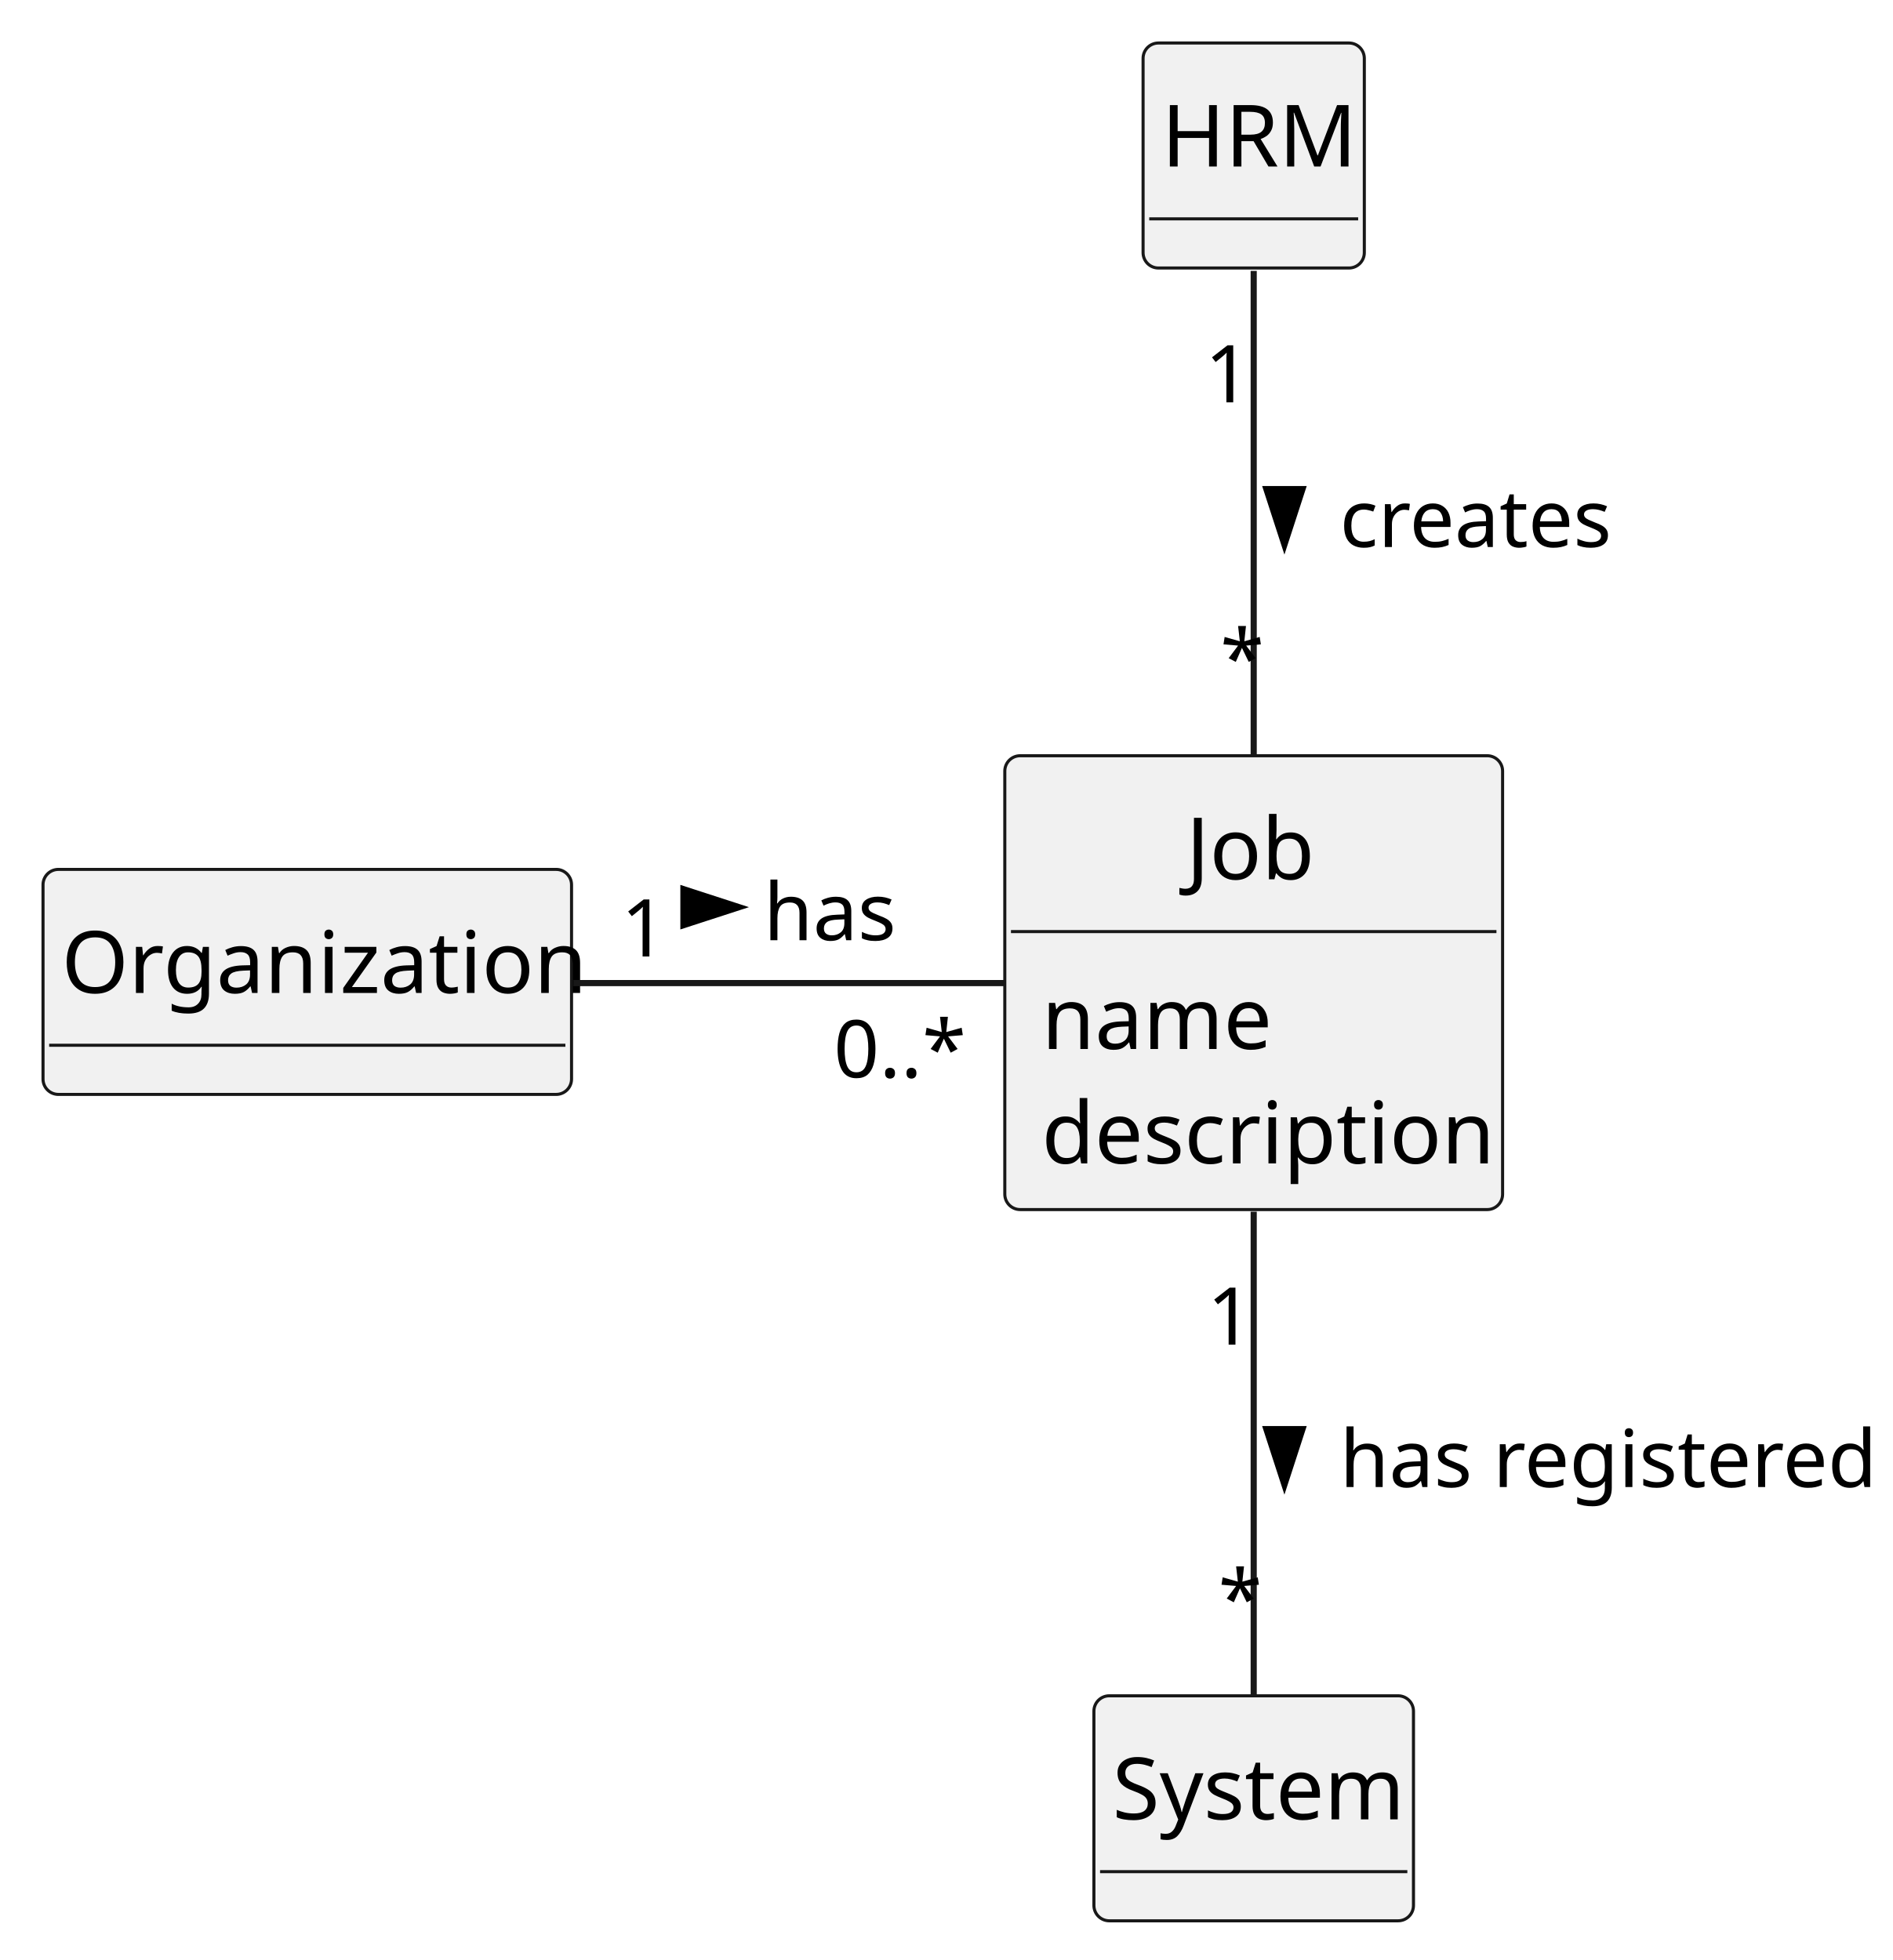
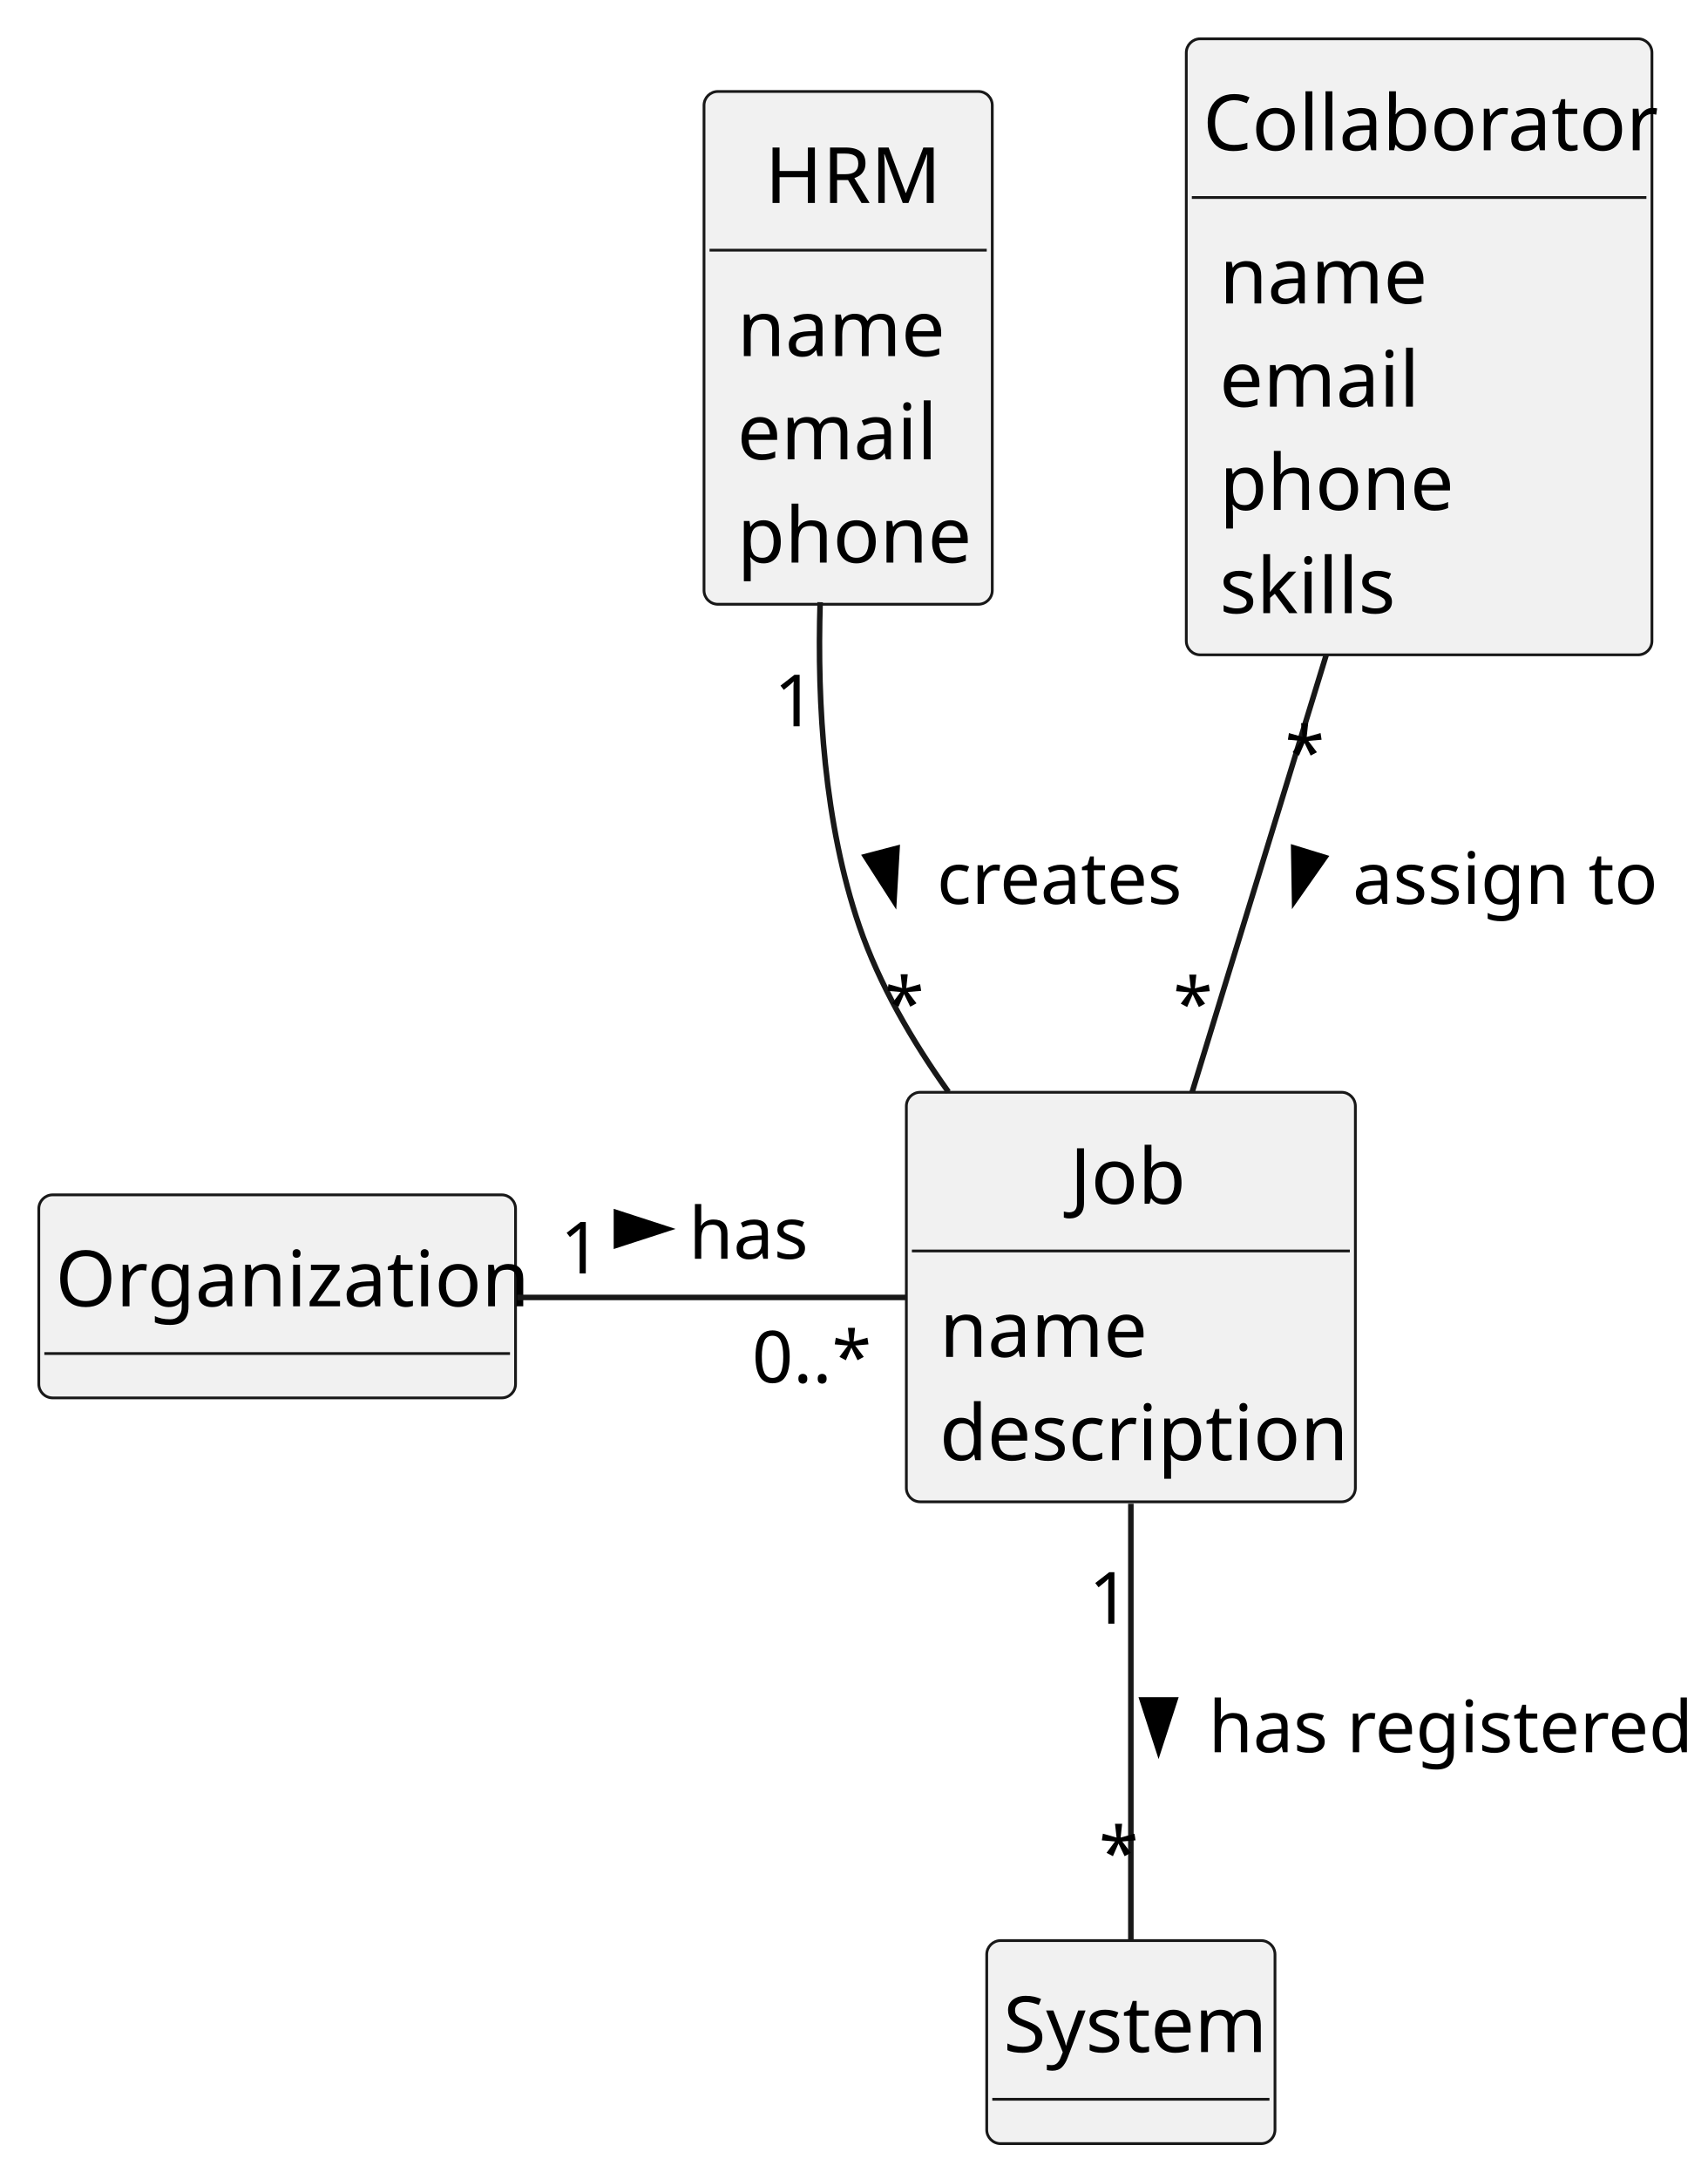
- <svg xmlns="http://www.w3.org/2000/svg" contentStyleType="text/css" height="319px" preserveAspectRatio="none" style="width:308px;height:319px;background:#FFFFFF;" version="1.1" viewBox="0 0 308 319" width="308px" zoomAndPan="magnify">
+ <svg xmlns="http://www.w3.org/2000/svg" contentStyleType="text/css" height="393px" preserveAspectRatio="none" style="width:308px;height:393px;background:#FFFFFF;" version="1.1" viewBox="0 0 308 393" width="308px" zoomAndPan="magnify">
  <defs />
  <g>
    <g id="elem_Organization">
-       <rect codeLine="18" fill="#F1F1F1" height="36.621" id="Organization" rx="2.5" ry="2.5" style="stroke:#181818;stroke-width:0.5;" width="86" x="7" y="141.5" />
-       <text fill="#000000" font-family="sans-serif" font-size="14" lengthAdjust="spacing" textLength="80" x="10" y="161.607">Organization</text>
-       <line style="stroke:#181818;stroke-width:0.5;" x1="8" x2="92" y1="170.121" y2="170.121" />
+       <rect codeLine="18" fill="#F1F1F1" height="36.621" id="Organization" rx="2.5" ry="2.5" style="stroke:#181818;stroke-width:0.5;" width="86" x="7" y="215.5" />
+       <text fill="#000000" font-family="sans-serif" font-size="14" lengthAdjust="spacing" textLength="80" x="10" y="235.607">Organization</text>
+       <line style="stroke:#181818;stroke-width:0.5;" x1="8" x2="92" y1="244.121" y2="244.121" />
    </g>
    <g id="elem_Job">
-       <rect codeLine="22" fill="#F1F1F1" height="73.863" id="Job" rx="2.5" ry="2.5" style="stroke:#181818;stroke-width:0.5;" width="81" x="163.5" y="123" />
-       <text fill="#000000" font-family="sans-serif" font-size="14" lengthAdjust="spacing" textLength="22" x="193" y="143.107">Job</text>
-       <line style="stroke:#181818;stroke-width:0.5;" x1="164.5" x2="243.5" y1="151.621" y2="151.621" />
-       <text fill="#000000" font-family="sans-serif" font-size="14" lengthAdjust="spacing" textLength="35" x="169.5" y="170.728">name</text>
-       <text fill="#000000" font-family="sans-serif" font-size="14" lengthAdjust="spacing" textLength="69" x="169.5" y="189.35">description</text>
+       <rect codeLine="22" fill="#F1F1F1" height="73.863" id="Job" rx="2.5" ry="2.5" style="stroke:#181818;stroke-width:0.5;" width="81" x="163.5" y="197" />
+       <text fill="#000000" font-family="sans-serif" font-size="14" lengthAdjust="spacing" textLength="22" x="193" y="217.107">Job</text>
+       <line style="stroke:#181818;stroke-width:0.5;" x1="164.5" x2="243.5" y1="225.621" y2="225.621" />
+       <text fill="#000000" font-family="sans-serif" font-size="14" lengthAdjust="spacing" textLength="35" x="169.5" y="244.728">name</text>
+       <text fill="#000000" font-family="sans-serif" font-size="14" lengthAdjust="spacing" textLength="69" x="169.5" y="263.35">description</text>
    </g>
    <g id="elem_HRM">
-       <rect codeLine="32" fill="#F1F1F1" height="36.621" id="HRM" rx="2.5" ry="2.5" style="stroke:#181818;stroke-width:0.5;" width="36" x="186" y="7" />
-       <text fill="#000000" font-family="sans-serif" font-size="14" lengthAdjust="spacing" textLength="30" x="189" y="27.107">HRM</text>
-       <line style="stroke:#181818;stroke-width:0.5;" x1="187" x2="221" y1="35.621" y2="35.621" />
+       <rect codeLine="32" fill="#F1F1F1" height="92.484" id="HRM" rx="2.5" ry="2.5" style="stroke:#181818;stroke-width:0.5;" width="52" x="127" y="16.5" />
+       <text fill="#000000" font-family="sans-serif" font-size="14" lengthAdjust="spacing" textLength="30" x="138" y="36.607">HRM</text>
+       <line style="stroke:#181818;stroke-width:0.5;" x1="128" x2="178" y1="45.121" y2="45.121" />
+       <text fill="#000000" font-family="sans-serif" font-size="14" lengthAdjust="spacing" textLength="35" x="133" y="64.228">name</text>
+       <text fill="#000000" font-family="sans-serif" font-size="14" lengthAdjust="spacing" textLength="33" x="133" y="82.85">email</text>
+       <text fill="#000000" font-family="sans-serif" font-size="14" lengthAdjust="spacing" textLength="40" x="133" y="101.471">phone</text>
+     </g>
+     <g id="elem_Collaborator">
+       <rect codeLine="38" fill="#F1F1F1" height="111.106" id="Collaborator" rx="2.5" ry="2.5" style="stroke:#181818;stroke-width:0.5;" width="84" x="214" y="7" />
+       <text fill="#000000" font-family="sans-serif" font-size="14" lengthAdjust="spacing" textLength="78" x="217" y="27.107">Collaborator</text>
+       <line style="stroke:#181818;stroke-width:0.5;" x1="215" x2="297" y1="35.621" y2="35.621" />
+       <text fill="#000000" font-family="sans-serif" font-size="14" lengthAdjust="spacing" textLength="35" x="220" y="54.728">name</text>
+       <text fill="#000000" font-family="sans-serif" font-size="14" lengthAdjust="spacing" textLength="33" x="220" y="73.35">email</text>
+       <text fill="#000000" font-family="sans-serif" font-size="14" lengthAdjust="spacing" textLength="40" x="220" y="91.971">phone</text>
+       <text fill="#000000" font-family="sans-serif" font-size="14" lengthAdjust="spacing" textLength="30" x="220" y="110.592">skills</text>
    </g>
    <g id="elem_System">
-       <rect fill="#F1F1F1" height="36.621" id="System" rx="2.5" ry="2.5" style="stroke:#181818;stroke-width:0.5;" width="52" x="178" y="276" />
-       <text fill="#000000" font-family="sans-serif" font-size="14" lengthAdjust="spacing" textLength="46" x="181" y="296.107">System</text>
-       <line style="stroke:#181818;stroke-width:0.5;" x1="179" x2="229" y1="304.621" y2="304.621" />
+       <rect fill="#F1F1F1" height="36.621" id="System" rx="2.5" ry="2.5" style="stroke:#181818;stroke-width:0.5;" width="52" x="178" y="350" />
+       <text fill="#000000" font-family="sans-serif" font-size="14" lengthAdjust="spacing" textLength="46" x="181" y="370.107">System</text>
+       <line style="stroke:#181818;stroke-width:0.5;" x1="179" x2="229" y1="378.621" y2="378.621" />
    </g>
    <g id="link_Organization_Job">
-       <path codeLine="44" d="M93.31,160 C115.28,160 141.82,160 163.4,160 " fill="none" id="Organization-Job" style="stroke:#181818;stroke-width:1.0;" />
-       <polygon fill="#000000" points="120.25,147.645,111.205,144.707,111.205,150.584,120.25,147.645" style="stroke:#000000;stroke-width:1.0;" />
-       <text fill="#000000" font-family="sans-serif" font-size="13" lengthAdjust="spacing" textLength="21" x="124.25" y="153.028">has</text>
-       <text fill="#000000" font-family="sans-serif" font-size="13" lengthAdjust="spacing" textLength="7" x="101.063" y="155.676">1</text>
-       <text fill="#000000" font-family="sans-serif" font-size="13" lengthAdjust="spacing" textLength="20" x="135.652" y="175.363">0..*</text>
+       <path codeLine="47" d="M93.31,234 C115.28,234 141.82,234 163.4,234 " fill="none" id="Organization-Job" style="stroke:#181818;stroke-width:1.0;" />
+       <polygon fill="#000000" points="120.25,221.645,111.205,218.707,111.205,224.584,120.25,221.645" style="stroke:#000000;stroke-width:1.0;" />
+       <text fill="#000000" font-family="sans-serif" font-size="13" lengthAdjust="spacing" textLength="21" x="124.25" y="227.028">has</text>
+       <text fill="#000000" font-family="sans-serif" font-size="13" lengthAdjust="spacing" textLength="7" x="101.063" y="229.676">1</text>
+       <text fill="#000000" font-family="sans-serif" font-size="13" lengthAdjust="spacing" textLength="20" x="135.652" y="249.363">0..*</text>
    </g>
    <g id="link_Job_System">
-       <path codeLine="45" d="M204,197.21 C204,222.8 204,255.98 204,275.96 " fill="none" id="Job-System" style="stroke:#181818;stroke-width:1.0;" />
-       <polygon fill="#000000" points="209,241.645,211.939,232.6,206.061,232.6,209,241.645" style="stroke:#000000;stroke-width:1.0;" />
-       <text fill="#000000" font-family="sans-serif" font-size="13" lengthAdjust="spacing" textLength="82" x="218" y="242.028">has registered</text>
-       <text fill="#000000" font-family="sans-serif" font-size="13" lengthAdjust="spacing" textLength="7" x="196.42" y="218.845">1</text>
-       <text fill="#000000" font-family="sans-serif" font-size="13" lengthAdjust="spacing" textLength="5" x="198.234" y="264.81">*</text>
+       <path codeLine="48" d="M204,271.21 C204,296.8 204,329.98 204,349.96 " fill="none" id="Job-System" style="stroke:#181818;stroke-width:1.0;" />
+       <polygon fill="#000000" points="209,315.646,211.939,306.6,206.061,306.6,209,315.646" style="stroke:#000000;stroke-width:1.0;" />
+       <text fill="#000000" font-family="sans-serif" font-size="13" lengthAdjust="spacing" textLength="82" x="218" y="316.028">has registered</text>
+       <text fill="#000000" font-family="sans-serif" font-size="13" lengthAdjust="spacing" textLength="7" x="196.42" y="292.844">1</text>
+       <text fill="#000000" font-family="sans-serif" font-size="13" lengthAdjust="spacing" textLength="5" x="198.234" y="338.81">*</text>
    </g>
    <g id="link_HRM_Job">
-       <path codeLine="47" d="M204,44.09 C204,64.09 204,97.25 204,122.83 " fill="none" id="HRM-Job" style="stroke:#181818;stroke-width:1.0;" />
-       <polygon fill="#000000" points="209,88.645,211.939,79.6,206.061,79.6,209,88.645" style="stroke:#000000;stroke-width:1.0;" />
-       <text fill="#000000" font-family="sans-serif" font-size="13" lengthAdjust="spacing" textLength="43" x="218" y="89.028">creates</text>
-       <text fill="#000000" font-family="sans-serif" font-size="13" lengthAdjust="spacing" textLength="7" x="196.059" y="65.489">1</text>
-       <text fill="#000000" font-family="sans-serif" font-size="13" lengthAdjust="spacing" textLength="5" x="198.555" y="111.761">*</text>
+       <path codeLine="50" d="M147.95,108.61 C147.38,127.14 148.7,148.55 155,167 C158.6,177.53 164.55,187.78 171.09,196.93 " fill="none" id="HRM-Job" style="stroke:#181818;stroke-width:1.0;" />
+       <polygon fill="#000000" points="161.267,162.482,161.818,152.988,156.132,154.477,161.267,162.482" style="stroke:#000000;stroke-width:1.0;" />
+       <text fill="#000000" font-family="sans-serif" font-size="13" lengthAdjust="spacing" textLength="43" x="169" y="163.028">creates</text>
+       <text fill="#000000" font-family="sans-serif" font-size="13" lengthAdjust="spacing" textLength="7" x="139.641" y="130.986">1</text>
+       <text fill="#000000" font-family="sans-serif" font-size="13" lengthAdjust="spacing" textLength="5" x="159.561" y="185.596">*</text>
+     </g>
+     <g id="link_Collaborator_Job">
+       <path codeLine="51" d="M239.26,118.06 C231.33,143.9 222.09,174.05 215.05,196.98 " fill="none" id="Collaborator-Job" style="stroke:#181818;stroke-width:1.0;" />
+       <polygon fill="#000000" points="233.534,162.426,238.996,154.64,233.377,152.916,233.534,162.426" style="stroke:#000000;stroke-width:1.0;" />
+       <text fill="#000000" font-family="sans-serif" font-size="13" lengthAdjust="spacing" textLength="53" x="244" y="163.028">assign to</text>
+       <text fill="#000000" font-family="sans-serif" font-size="13" lengthAdjust="spacing" textLength="5" x="231.795" y="140.308">*</text>
+       <text fill="#000000" font-family="sans-serif" font-size="13" lengthAdjust="spacing" textLength="5" x="211.626" y="185.655">*</text>
    </g>
  </g>
</svg>
